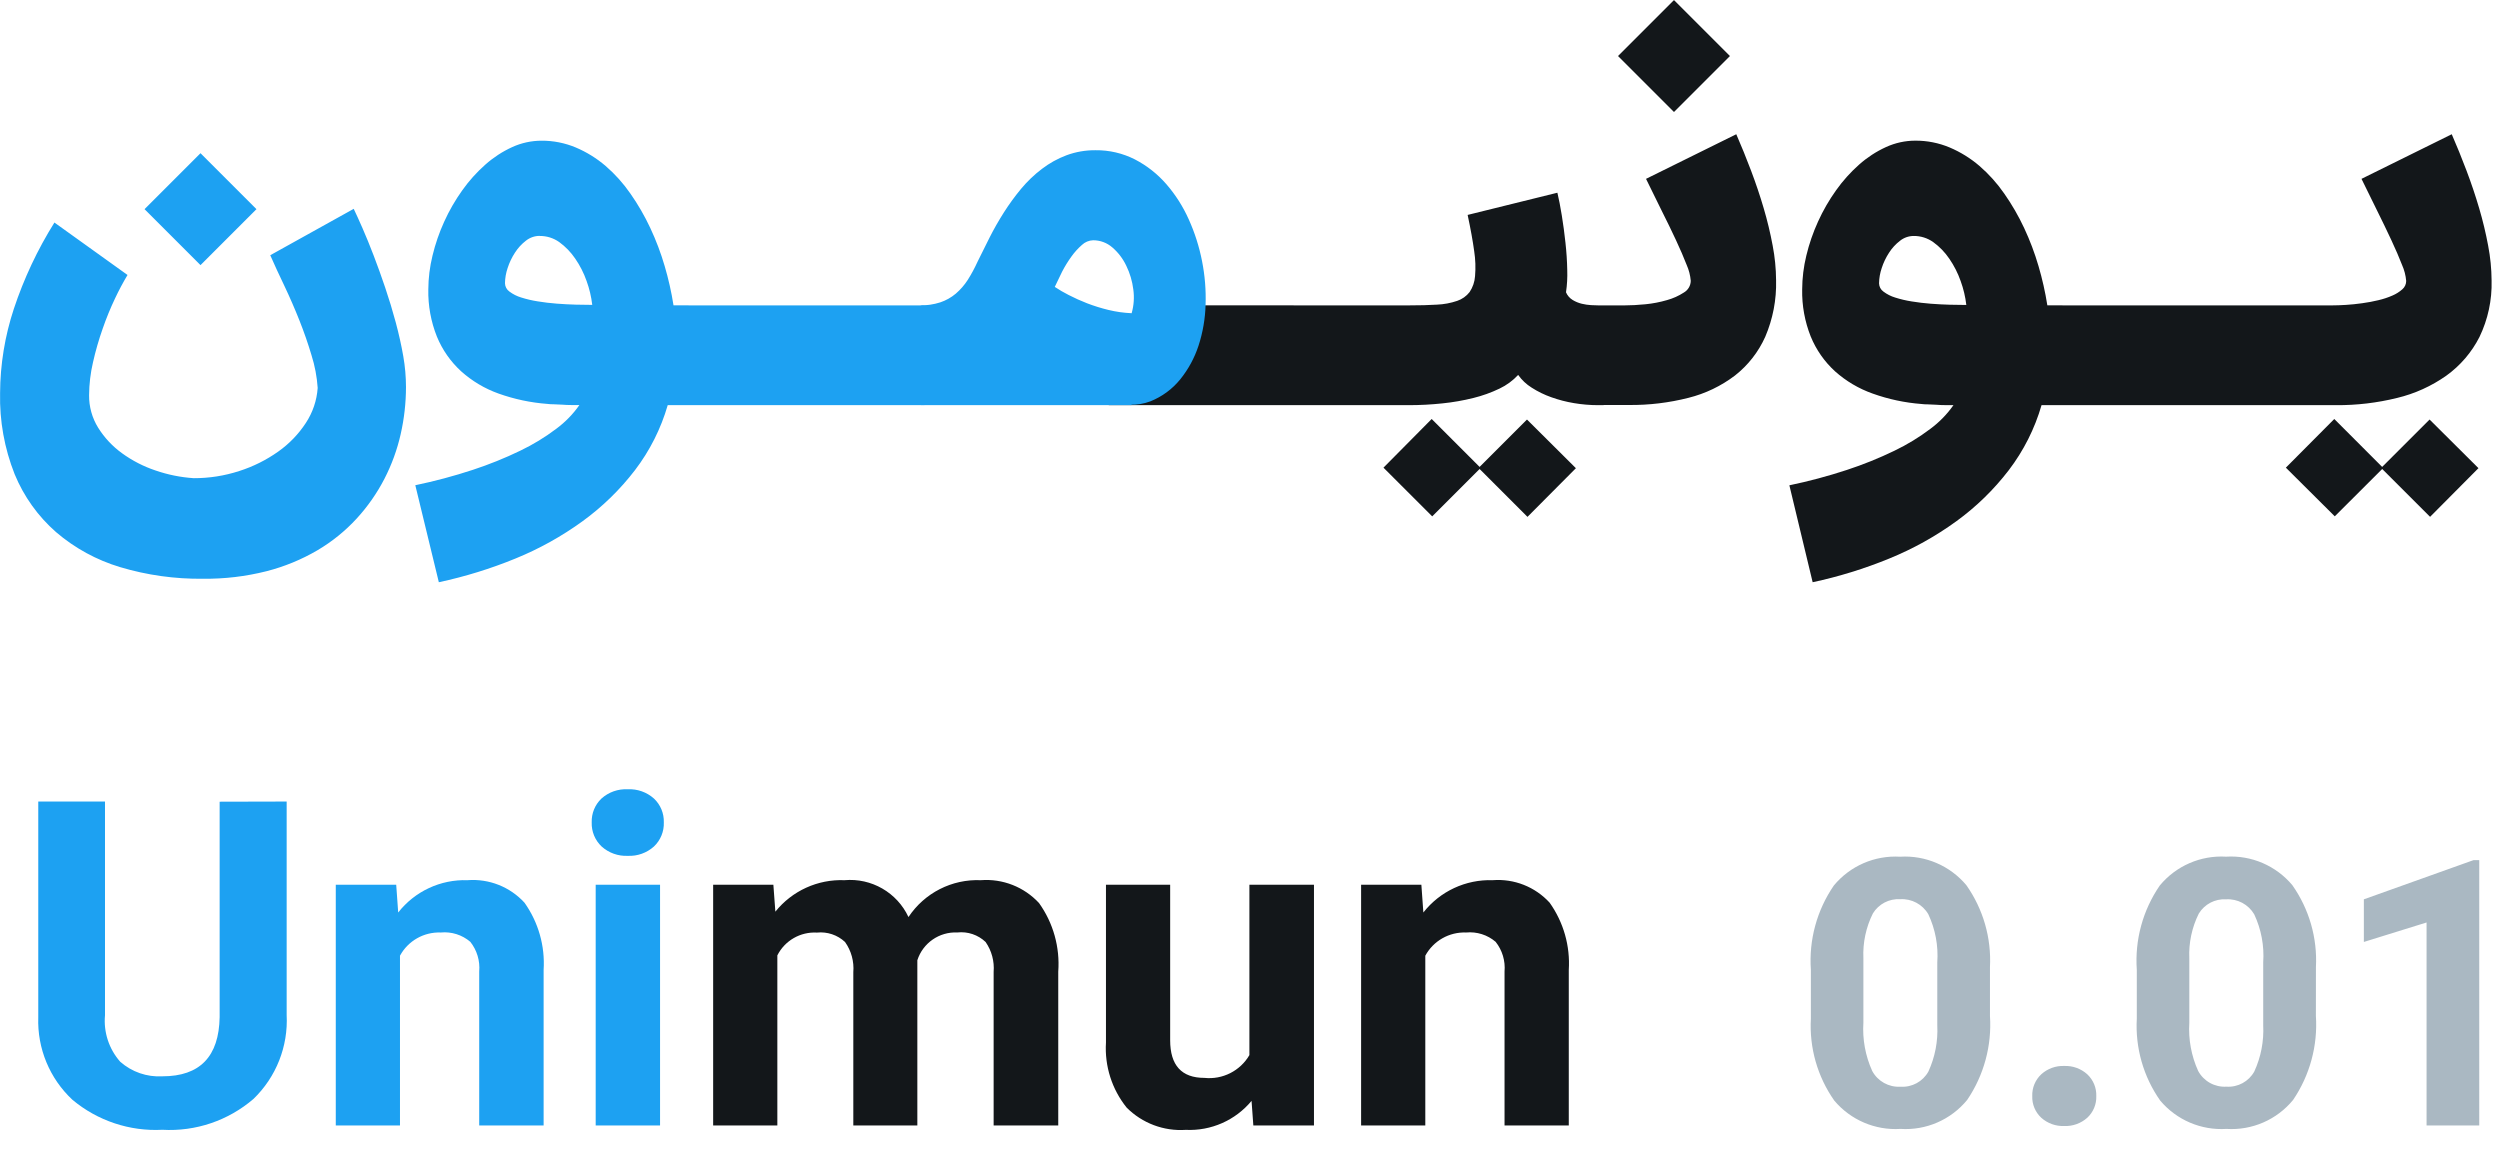
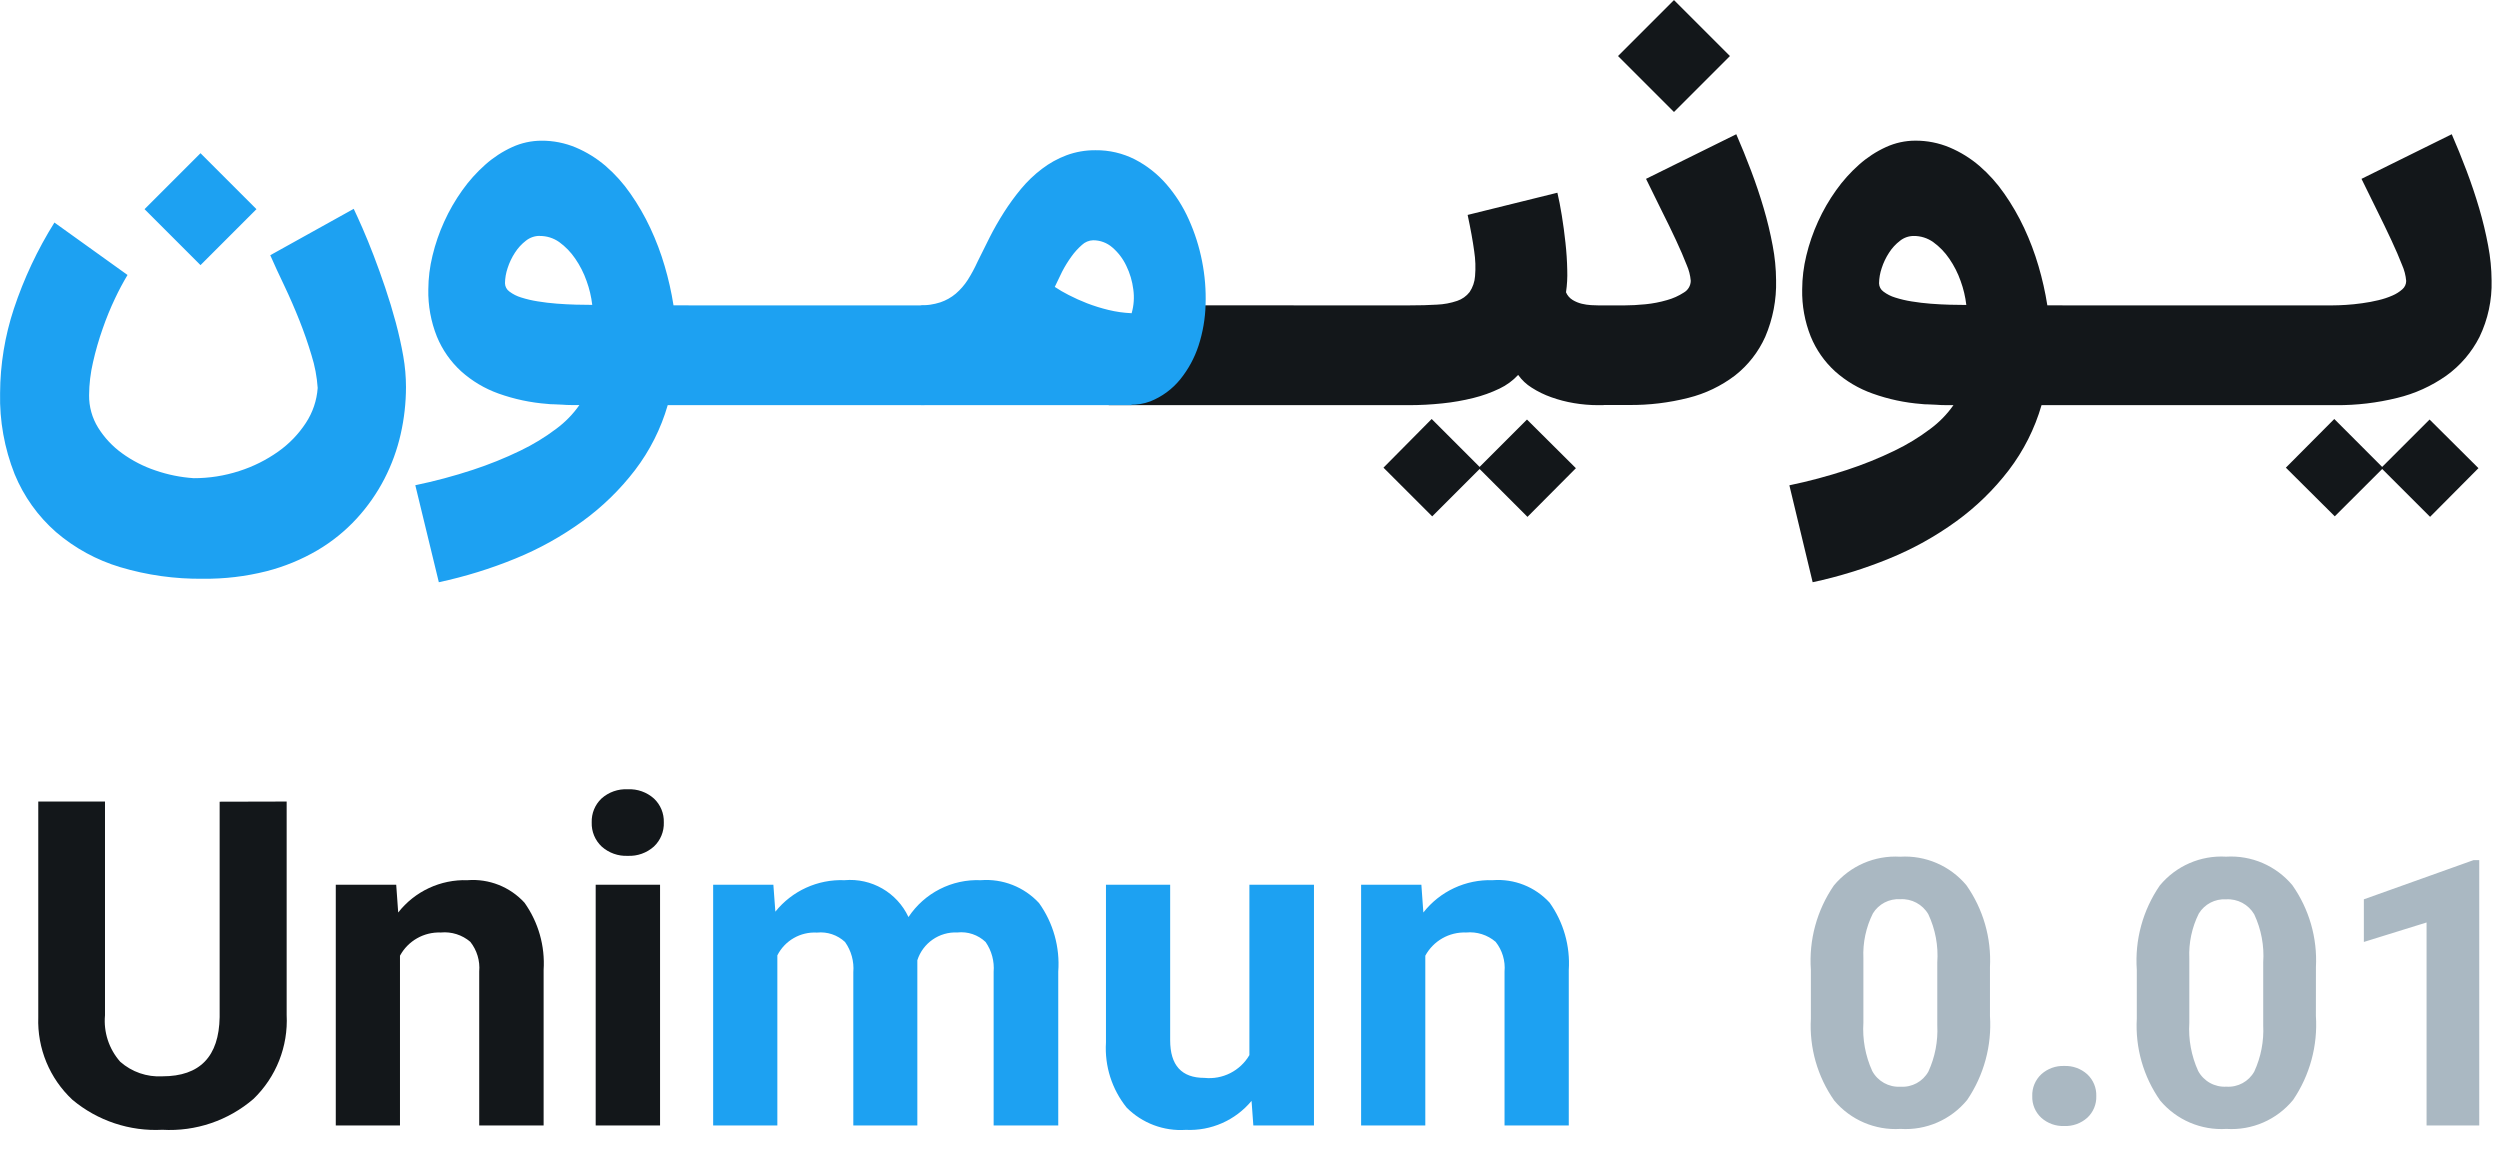
<svg xmlns="http://www.w3.org/2000/svg" viewBox="0 0 60.359 27.778">
-   <g id="version" transform="translate(-175.103 -725.959)">
-     <g id="Group_915" transform="translate(175 742.547)">
-       <path id="Path_7551" d="M6.619-7.82v5.151a2.632,2.632,0,0,1-.8,2.028,3.1,3.1,0,0,1-2.2.746A3.13,3.13,0,0,1,1.447-.619,2.6,2.6,0,0,1,.622-2.611V-7.82H2.233v5.16A1.491,1.491,0,0,0,2.6-1.538a1.415,1.415,0,0,0,1.019.352q1.358,0,1.382-1.43v-5.2ZM9.264-5.811l.048.67a2.038,2.038,0,0,1,1.674-.78,1.687,1.687,0,0,1,1.375.543,2.527,2.527,0,0,1,.462,1.624V0H11.268V-3.716a1.011,1.011,0,0,0-.215-.717.955.955,0,0,0-.713-.225,1.073,1.073,0,0,0-.985.56V0H7.805V-5.811ZM15.634,0H14.08V-5.811h1.554Zm-1.65-7.317a.761.761,0,0,1,.234-.574.881.881,0,0,1,.636-.225.882.882,0,0,1,.634.225.757.757,0,0,1,.237.574.764.764,0,0,1-.239.583.884.884,0,0,1-.631.225.884.884,0,0,1-.631-.225A.764.764,0,0,1,13.984-7.317Z" transform="translate(0.405 10.584)" fill="#1da1f2" stroke="rgba(0,0,0,0)" stroke-width="1" />
-       <path id="Path_7552" d="M4.743-2.645a3.235,3.235,0,0,1-.55,2.029,1.921,1.921,0,0,1-1.61.7A1.931,1.931,0,0,1,.984-.6,3.135,3.135,0,0,1,.419-2.579V-3.757A3.2,3.2,0,0,1,.974-5.793a1.929,1.929,0,0,1,1.6-.695,1.931,1.931,0,0,1,1.6.689,3.151,3.151,0,0,1,.569,1.976ZM3.471-3.937A2.346,2.346,0,0,0,3.254-5.1a.735.735,0,0,0-.679-.362.721.721,0,0,0-.659.344,2.2,2.2,0,0,0-.229,1.08v1.557A2.451,2.451,0,0,0,1.9-1.315a.725.725,0,0,0,.683.38A.715.715,0,0,0,3.256-1.3a2.388,2.388,0,0,0,.215-1.117ZM5.764-.708a.688.688,0,0,1,.219-.528.779.779,0,0,1,.552-.2.785.785,0,0,1,.556.2.688.688,0,0,1,.219.528.68.68,0,0,1-.217.522.787.787,0,0,1-.558.2.782.782,0,0,1-.554-.2A.68.68,0,0,1,5.764-.708Zm6.848-1.937a3.235,3.235,0,0,1-.55,2.029,1.921,1.921,0,0,1-1.61.7A1.931,1.931,0,0,1,8.853-.6a3.135,3.135,0,0,1-.565-1.976V-3.757a3.2,3.2,0,0,1,.556-2.037,1.929,1.929,0,0,1,1.6-.695,1.931,1.931,0,0,1,1.6.689,3.151,3.151,0,0,1,.569,1.976ZM11.34-3.937a2.346,2.346,0,0,0-.217-1.16.735.735,0,0,0-.679-.362.721.721,0,0,0-.659.344,2.2,2.2,0,0,0-.229,1.08v1.557a2.451,2.451,0,0,0,.213,1.162.725.725,0,0,0,.683.38.715.715,0,0,0,.673-.366,2.388,2.388,0,0,0,.215-1.117ZM16.556,0H15.284V-4.9l-1.514.47V-5.459l2.649-.947h.137Z" transform="translate(43.405 10.584)" fill="#aab8c2" stroke="rgba(0,0,0,0)" stroke-width="1" />
-       <path id="Path_7553" d="M18.37-5.811l.048.65a2.036,2.036,0,0,1,1.669-.76,1.554,1.554,0,0,1,1.545.89,1.993,1.993,0,0,1,1.746-.89,1.733,1.733,0,0,1,1.406.552,2.528,2.528,0,0,1,.464,1.657V0H23.688V-3.707a1.108,1.108,0,0,0-.194-.722.854.854,0,0,0-.682-.23.968.968,0,0,0-.966.67l0,3.989H20.3V-3.7a1.1,1.1,0,0,0-.2-.729.861.861,0,0,0-.677-.227,1.007,1.007,0,0,0-.957.55V0h-1.55V-5.811ZM29.915-.593a1.943,1.943,0,0,1-1.588.7A1.84,1.84,0,0,1,26.9-.43,2.281,2.281,0,0,1,26.4-2V-5.811h1.55v3.754q0,.909.827.909a1.122,1.122,0,0,0,1.086-.55V-5.811h1.559V0H29.958Zm4.1-5.218.048.67a2.038,2.038,0,0,1,1.674-.78,1.687,1.687,0,0,1,1.375.543,2.527,2.527,0,0,1,.462,1.624V0H36.023V-3.716a1.011,1.011,0,0,0-.215-.717.955.955,0,0,0-.713-.225,1.073,1.073,0,0,0-.985.56V0H32.56V-5.811Z" transform="translate(0.405 10.584)" fill="#13171a" stroke="rgba(0,0,0,0)" stroke-width="1" />
+   <g transform="translate(-175.103 -725.959)">
+     <g transform="translate(175 742.547)">
+       <path d="M6.619-7.82v5.151a2.632,2.632,0,0,1-.8,2.028,3.1,3.1,0,0,1-2.2.746A3.13,3.13,0,0,1,1.447-.619,2.6,2.6,0,0,1,.622-2.611V-7.82H2.233v5.16A1.491,1.491,0,0,0,2.6-1.538a1.415,1.415,0,0,0,1.019.352q1.358,0,1.382-1.43v-5.2ZM9.264-5.811l.048.67a2.038,2.038,0,0,1,1.674-.78,1.687,1.687,0,0,1,1.375.543,2.527,2.527,0,0,1,.462,1.624V0H11.268V-3.716a1.011,1.011,0,0,0-.215-.717.955.955,0,0,0-.713-.225,1.073,1.073,0,0,0-.985.56V0H7.805V-5.811ZM15.634,0H14.08V-5.811h1.554Zm-1.65-7.317a.761.761,0,0,1,.234-.574.881.881,0,0,1,.636-.225.882.882,0,0,1,.634.225.757.757,0,0,1,.237.574.764.764,0,0,1-.239.583.884.884,0,0,1-.631.225.884.884,0,0,1-.631-.225A.764.764,0,0,1,13.984-7.317Z" transform="translate(0.405 10.584)" fill="#13171a" stroke="rgba(0,0,0,0)" stroke-width="1" />
+       <path d="M4.743-2.645a3.235,3.235,0,0,1-.55,2.029,1.921,1.921,0,0,1-1.61.7A1.931,1.931,0,0,1,.984-.6,3.135,3.135,0,0,1,.419-2.579V-3.757A3.2,3.2,0,0,1,.974-5.793a1.929,1.929,0,0,1,1.6-.695,1.931,1.931,0,0,1,1.6.689,3.151,3.151,0,0,1,.569,1.976ZM3.471-3.937A2.346,2.346,0,0,0,3.254-5.1a.735.735,0,0,0-.679-.362.721.721,0,0,0-.659.344,2.2,2.2,0,0,0-.229,1.08v1.557A2.451,2.451,0,0,0,1.9-1.315a.725.725,0,0,0,.683.38A.715.715,0,0,0,3.256-1.3a2.388,2.388,0,0,0,.215-1.117ZM5.764-.708a.688.688,0,0,1,.219-.528.779.779,0,0,1,.552-.2.785.785,0,0,1,.556.2.688.688,0,0,1,.219.528.68.68,0,0,1-.217.522.787.787,0,0,1-.558.2.782.782,0,0,1-.554-.2A.68.68,0,0,1,5.764-.708Zm6.848-1.937a3.235,3.235,0,0,1-.55,2.029,1.921,1.921,0,0,1-1.61.7A1.931,1.931,0,0,1,8.853-.6a3.135,3.135,0,0,1-.565-1.976V-3.757a3.2,3.2,0,0,1,.556-2.037,1.929,1.929,0,0,1,1.6-.695,1.931,1.931,0,0,1,1.6.689,3.151,3.151,0,0,1,.569,1.976ZM11.34-3.937a2.346,2.346,0,0,0-.217-1.16.735.735,0,0,0-.679-.362.721.721,0,0,0-.659.344,2.2,2.2,0,0,0-.229,1.08v1.557a2.451,2.451,0,0,0,.213,1.162.725.725,0,0,0,.683.38.715.715,0,0,0,.673-.366,2.388,2.388,0,0,0,.215-1.117ZM16.556,0H15.284V-4.9l-1.514.47V-5.459l2.649-.947h.137Z" transform="translate(43.405 10.584)" fill="#aab8c2" stroke="rgba(0,0,0,0)" stroke-width="1" />
+       <path d="M18.37-5.811l.048.65a2.036,2.036,0,0,1,1.669-.76,1.554,1.554,0,0,1,1.545.89,1.993,1.993,0,0,1,1.746-.89,1.733,1.733,0,0,1,1.406.552,2.528,2.528,0,0,1,.464,1.657V0H23.688V-3.707a1.108,1.108,0,0,0-.194-.722.854.854,0,0,0-.682-.23.968.968,0,0,0-.966.67l0,3.989H20.3V-3.7a1.1,1.1,0,0,0-.2-.729.861.861,0,0,0-.677-.227,1.007,1.007,0,0,0-.957.55V0h-1.55V-5.811ZM29.915-.593a1.943,1.943,0,0,1-1.588.7A1.84,1.84,0,0,1,26.9-.43,2.281,2.281,0,0,1,26.4-2V-5.811h1.55v3.754q0,.909.827.909a1.122,1.122,0,0,0,1.086-.55V-5.811h1.559V0H29.958Zm4.1-5.218.048.67a2.038,2.038,0,0,1,1.674-.78,1.687,1.687,0,0,1,1.375.543,2.527,2.527,0,0,1,.462,1.624V0H36.023V-3.716a1.011,1.011,0,0,0-.215-.717.955.955,0,0,0-.713-.225,1.073,1.073,0,0,0-.985.56V0H32.56V-5.811Z" transform="translate(0.405 10.584)" fill="#1da1f2" stroke="rgba(0,0,0,0)" stroke-width="1" />
    </g>
-     <g id="Group_831" transform="translate(175 720)">
-       <path id="Path_7554" d="M-26.77-1.8V.609h-6.764l.647-2.41Zm5.186,0V.609h-.134A3.513,3.513,0,0,1-22.3.56,3.164,3.164,0,0,1-22.85.417a2.267,2.267,0,0,1-.472-.231,1.134,1.134,0,0,1-.326-.307A1.49,1.49,0,0,1-24.1.21a3.246,3.246,0,0,1-.627.225,5.311,5.311,0,0,1-.749.131,7.671,7.671,0,0,1-.81.043h-.724V-1.8h.724q.39,0,.679-.018a1.734,1.734,0,0,0,.487-.091.636.636,0,0,0,.3-.213.786.786,0,0,0,.131-.383,2.539,2.539,0,0,0-.021-.606q-.049-.362-.158-.873l2.167-.536q.055.231.107.551t.088.657q.037.338.043.657a3,3,0,0,1-.03.539.4.4,0,0,0,.161.186.779.779,0,0,0,.222.091,1.282,1.282,0,0,0,.222.033q.107.006.173.006Zm-2.995,3.95-1.144,1.144L-26.9,2.118-25.736.943-24.579,2.1-23.435.956l1.181,1.175-1.169,1.175Zm2.751-3.95h.755q.219,0,.5-.027a2.854,2.854,0,0,0,.517-.1,1.457,1.457,0,0,0,.408-.183.332.332,0,0,0,.167-.283,1.2,1.2,0,0,0-.1-.387q-.1-.259-.259-.6T-20.19-4.1l-.371-.755,2.179-1.077q.183.42.356.877t.307.913a9.043,9.043,0,0,1,.216.9,4.6,4.6,0,0,1,.082.834,3.251,3.251,0,0,1-.262,1.367,2.472,2.472,0,0,1-.73.934,3.092,3.092,0,0,1-1.123.539,5.611,5.611,0,0,1-1.44.173h-.852Zm1.942-4.669-1.351-1.351,1.351-1.351,1.351,1.351ZM-17.1,2.544a12.7,12.7,0,0,0,1.388-.371,9.234,9.234,0,0,0,1.147-.463,5.09,5.09,0,0,0,.87-.53,2.487,2.487,0,0,0,.557-.572l-.2,0q-.11,0-.216-.009l-.2-.009q-.094,0-.155-.009A4.506,4.506,0,0,1-15.09.329,2.726,2.726,0,0,1-16-.21a2.342,2.342,0,0,1-.584-.837,2.921,2.921,0,0,1-.207-1.138,3.5,3.5,0,0,1,.1-.816,4.526,4.526,0,0,1,.283-.822,4.478,4.478,0,0,1,.435-.755,3.656,3.656,0,0,1,.557-.621,2.6,2.6,0,0,1,.648-.423,1.706,1.706,0,0,1,.709-.155,2.108,2.108,0,0,1,.828.164,2.759,2.759,0,0,1,.721.447,3.557,3.557,0,0,1,.6.67,5.531,5.531,0,0,1,.478.828,6.4,6.4,0,0,1,.347.919,7.44,7.44,0,0,1,.213.947h.365V.609h-.505a4.773,4.773,0,0,1-.791,1.57,6.134,6.134,0,0,1-1.266,1.233,7.707,7.707,0,0,1-1.619.9,10.878,10.878,0,0,1-1.85.572Zm3-6.02a.532.532,0,0,0-.329.116,1.134,1.134,0,0,0-.265.289,1.559,1.559,0,0,0-.177.371,1.2,1.2,0,0,0-.064.368.252.252,0,0,0,.107.2.9.9,0,0,0,.283.143,2.668,2.668,0,0,0,.4.094q.225.037.46.055t.457.024q.222.006.4.006a2.535,2.535,0,0,0-.137-.578,2.279,2.279,0,0,0-.274-.539,1.6,1.6,0,0,0-.387-.4A.8.8,0,0,0-14.1-3.476ZM-4.979-1.8V.609h-5.764V-1.8Zm-.243,0h1.23q.146,0,.335-.012t.387-.04q.2-.027.39-.073a1.918,1.918,0,0,0,.341-.113.875.875,0,0,0,.24-.152.266.266,0,0,0,.091-.2,1.2,1.2,0,0,0-.1-.387q-.1-.259-.259-.6T-2.916-4.1l-.371-.755,2.179-1.077q.183.42.356.877t.307.913a9.044,9.044,0,0,1,.216.9A4.6,4.6,0,0,1-.146-2.4,2.96,2.96,0,0,1-.438-1.038a2.6,2.6,0,0,1-.8.934,3.458,3.458,0,0,1-1.19.539A5.971,5.971,0,0,1-3.9.609H-5.223Zm2.435,3.95L-3.932,3.293-5.113,2.118-3.944.943-2.788,2.1-1.643.956-.463,2.13-1.631,3.305Z" transform="translate(60.405 15.132)" fill="#13171a" />
-       <path id="Path_7556" d="M-32.984-1.5V.609h-5.072V-1.8Z" transform="translate(60.405 15.132)" fill="#1da1f2" />
-       <path id="Path_7555" d="M-24.4,4.8A6.691,6.691,0,0,1-26.4,4.52a4.257,4.257,0,0,1-1.549-.846,3.768,3.768,0,0,1-1-1.4A5.013,5.013,0,0,1-29.3.317a6.6,6.6,0,0,1,.332-2.033A9.665,9.665,0,0,1-27.988-3.8l1.765,1.266a6.331,6.331,0,0,0-.3.563,7.061,7.061,0,0,0-.3.733,7.192,7.192,0,0,0-.234.813,3.6,3.6,0,0,0-.094.794,1.459,1.459,0,0,0,.219.785,2.2,2.2,0,0,0,.575.615,2.993,2.993,0,0,0,.81.417,3.546,3.546,0,0,0,.922.186,3.516,3.516,0,0,0,1.1-.173,3.428,3.428,0,0,0,.94-.469,2.561,2.561,0,0,0,.667-.691,1.756,1.756,0,0,0,.286-.846A3.368,3.368,0,0,0-21.782-.6q-.125-.42-.292-.84t-.359-.825q-.192-.4-.344-.746l2.015-1.12q.085.177.213.469t.268.657q.14.365.28.779t.253.834q.113.42.183.822A4.347,4.347,0,0,1-19.5.17a5.153,5.153,0,0,1-.128,1.138,4.532,4.532,0,0,1-.393,1.08,4.423,4.423,0,0,1-.667.956,4.146,4.146,0,0,1-.947.767,4.771,4.771,0,0,1-1.236.508A5.987,5.987,0,0,1-24.4,4.8Zm-.061-7.572-1.351-1.351,1.351-1.351,1.351,1.351Zm5.186,5.314a12.7,12.7,0,0,0,1.388-.371,9.234,9.234,0,0,0,1.147-.463,5.09,5.09,0,0,0,.87-.53,2.487,2.487,0,0,0,.557-.572l-.2,0q-.11,0-.216-.009l-.2-.009q-.094,0-.155-.009a4.506,4.506,0,0,1-1.181-.25A2.726,2.726,0,0,1-18.17-.21a2.342,2.342,0,0,1-.584-.837,2.921,2.921,0,0,1-.207-1.138A3.5,3.5,0,0,1-18.86-3a4.526,4.526,0,0,1,.283-.822,4.478,4.478,0,0,1,.435-.755,3.656,3.656,0,0,1,.557-.621,2.6,2.6,0,0,1,.648-.423,1.706,1.706,0,0,1,.709-.155,2.108,2.108,0,0,1,.828.164,2.759,2.759,0,0,1,.721.447,3.557,3.557,0,0,1,.6.67,5.531,5.531,0,0,1,.478.828,6.4,6.4,0,0,1,.347.919,7.44,7.44,0,0,1,.213.947h.365V.609h-.505a4.773,4.773,0,0,1-.791,1.57,6.134,6.134,0,0,1-1.266,1.233,7.707,7.707,0,0,1-1.619.9,10.878,10.878,0,0,1-1.85.572Zm3-6.02a.532.532,0,0,0-.329.116,1.134,1.134,0,0,0-.265.289,1.559,1.559,0,0,0-.177.371,1.2,1.2,0,0,0-.064.368.252.252,0,0,0,.107.2.9.9,0,0,0,.283.143,2.668,2.668,0,0,0,.4.094q.225.037.46.055t.457.024q.222.006.4.006a2.535,2.535,0,0,0-.137-.578,2.279,2.279,0,0,0-.274-.539,1.6,1.6,0,0,0-.387-.4A.8.8,0,0,0-16.27-3.476ZM-7.152-1.8V.609h-5.764V-1.8ZM-1.528.517a1.292,1.292,0,0,1-.5.082,3.014,3.014,0,0,1-.6-.07A5.423,5.423,0,0,1-3.26.35Q-3.585.237-3.893.1t-.572-.271Q-4.73-.3-4.918-.414a2.191,2.191,0,0,1-.414.441,2.418,2.418,0,0,1-.517.32,2.842,2.842,0,0,1-.6.195A3.182,3.182,0,0,1-7.1.609H-7.4V-1.8H-7.1a1.54,1.54,0,0,0,.5-.073,1.146,1.146,0,0,0,.374-.21,1.538,1.538,0,0,0,.289-.332A3.664,3.664,0,0,0-5.7-2.855q.134-.274.289-.581t.347-.609a5.577,5.577,0,0,1,.417-.572,3.062,3.062,0,0,1,.5-.478,2.323,2.323,0,0,1,.593-.329,1.967,1.967,0,0,1,.7-.122,2.041,2.041,0,0,1,.953.222,2.567,2.567,0,0,1,.755.593A3.437,3.437,0,0,1-.6-3.874,4.593,4.593,0,0,1-.28-2.867,4.6,4.6,0,0,1-.195-1.814a3.484,3.484,0,0,1-.17.986,2.561,2.561,0,0,1-.441.813A1.781,1.781,0,0,1-1.528.517ZM-2.91-3.372a.412.412,0,0,0-.271.113,1.638,1.638,0,0,0-.253.28,2.924,2.924,0,0,0-.225.365q-.1.2-.177.368a3.221,3.221,0,0,0,.335.195,4.605,4.605,0,0,0,.444.2,4.174,4.174,0,0,0,.517.161,2.866,2.866,0,0,0,.56.079,1.386,1.386,0,0,0,.04-.575,1.8,1.8,0,0,0-.17-.572A1.334,1.334,0,0,0-2.447-3.2.7.7,0,0,0-2.91-3.372Z" transform="translate(29.405 15.132)" fill="#1da1f2" />
+     <g transform="translate(175 720)">
+       <path d="M-26.77-1.8V.609h-6.764l.647-2.41Zm5.186,0V.609h-.134A3.513,3.513,0,0,1-22.3.56,3.164,3.164,0,0,1-22.85.417a2.267,2.267,0,0,1-.472-.231,1.134,1.134,0,0,1-.326-.307A1.49,1.49,0,0,1-24.1.21a3.246,3.246,0,0,1-.627.225,5.311,5.311,0,0,1-.749.131,7.671,7.671,0,0,1-.81.043h-.724V-1.8h.724q.39,0,.679-.018a1.734,1.734,0,0,0,.487-.091.636.636,0,0,0,.3-.213.786.786,0,0,0,.131-.383,2.539,2.539,0,0,0-.021-.606q-.049-.362-.158-.873l2.167-.536q.055.231.107.551t.088.657q.037.338.043.657a3,3,0,0,1-.03.539.4.4,0,0,0,.161.186.779.779,0,0,0,.222.091,1.282,1.282,0,0,0,.222.033q.107.006.173.006Zm-2.995,3.95-1.144,1.144L-26.9,2.118-25.736.943-24.579,2.1-23.435.956l1.181,1.175-1.169,1.175Zm2.751-3.95h.755q.219,0,.5-.027a2.854,2.854,0,0,0,.517-.1,1.457,1.457,0,0,0,.408-.183.332.332,0,0,0,.167-.283,1.2,1.2,0,0,0-.1-.387q-.1-.259-.259-.6T-20.19-4.1l-.371-.755,2.179-1.077q.183.42.356.877t.307.913a9.043,9.043,0,0,1,.216.9,4.6,4.6,0,0,1,.082.834,3.251,3.251,0,0,1-.262,1.367,2.472,2.472,0,0,1-.73.934,3.092,3.092,0,0,1-1.123.539,5.611,5.611,0,0,1-1.44.173h-.852Zm1.942-4.669-1.351-1.351,1.351-1.351,1.351,1.351ZM-17.1,2.544a12.7,12.7,0,0,0,1.388-.371,9.234,9.234,0,0,0,1.147-.463,5.09,5.09,0,0,0,.87-.53,2.487,2.487,0,0,0,.557-.572l-.2,0q-.11,0-.216-.009l-.2-.009q-.094,0-.155-.009A4.506,4.506,0,0,1-15.09.329,2.726,2.726,0,0,1-16-.21a2.342,2.342,0,0,1-.584-.837,2.921,2.921,0,0,1-.207-1.138,3.5,3.5,0,0,1,.1-.816,4.526,4.526,0,0,1,.283-.822,4.478,4.478,0,0,1,.435-.755,3.656,3.656,0,0,1,.557-.621,2.6,2.6,0,0,1,.648-.423,1.706,1.706,0,0,1,.709-.155,2.108,2.108,0,0,1,.828.164,2.759,2.759,0,0,1,.721.447,3.557,3.557,0,0,1,.6.67,5.531,5.531,0,0,1,.478.828,6.4,6.4,0,0,1,.347.919,7.44,7.44,0,0,1,.213.947h.365V.609h-.505a4.773,4.773,0,0,1-.791,1.57,6.134,6.134,0,0,1-1.266,1.233,7.707,7.707,0,0,1-1.619.9,10.878,10.878,0,0,1-1.85.572Zm3-6.02a.532.532,0,0,0-.329.116,1.134,1.134,0,0,0-.265.289,1.559,1.559,0,0,0-.177.371,1.2,1.2,0,0,0-.064.368.252.252,0,0,0,.107.2.9.9,0,0,0,.283.143,2.668,2.668,0,0,0,.4.094q.225.037.46.055t.457.024q.222.006.4.006a2.535,2.535,0,0,0-.137-.578,2.279,2.279,0,0,0-.274-.539,1.6,1.6,0,0,0-.387-.4A.8.8,0,0,0-14.1-3.476ZM-4.979-1.8V.609h-5.764V-1.8Zm-.243,0h1.23q.146,0,.335-.012t.387-.04q.2-.027.39-.073a1.918,1.918,0,0,0,.341-.113.875.875,0,0,0,.24-.152.266.266,0,0,0,.091-.2,1.2,1.2,0,0,0-.1-.387q-.1-.259-.259-.6T-2.916-4.1l-.371-.755,2.179-1.077q.183.42.356.877t.307.913a9.044,9.044,0,0,1,.216.9A4.6,4.6,0,0,1-.146-2.4,2.96,2.96,0,0,1-.438-1.038a2.6,2.6,0,0,1-.8.934,3.458,3.458,0,0,1-1.19.539A5.971,5.971,0,0,1-3.9.609H-5.223Zm2.435,3.95L-3.932,3.293-5.113,2.118-3.944.943-2.788,2.1-1.643.956-.463,2.13-1.631,3.305Z" transform="translate(60.405 15.132)" fill="#13171a" />
+       <path d="M-32.984-1.5V.609h-5.072V-1.8Z" transform="translate(60.405 15.132)" fill="#1da1f2" />
+       <path d="M-24.4,4.8A6.691,6.691,0,0,1-26.4,4.52a4.257,4.257,0,0,1-1.549-.846,3.768,3.768,0,0,1-1-1.4A5.013,5.013,0,0,1-29.3.317a6.6,6.6,0,0,1,.332-2.033A9.665,9.665,0,0,1-27.988-3.8l1.765,1.266a6.331,6.331,0,0,0-.3.563,7.061,7.061,0,0,0-.3.733,7.192,7.192,0,0,0-.234.813,3.6,3.6,0,0,0-.094.794,1.459,1.459,0,0,0,.219.785,2.2,2.2,0,0,0,.575.615,2.993,2.993,0,0,0,.81.417,3.546,3.546,0,0,0,.922.186,3.516,3.516,0,0,0,1.1-.173,3.428,3.428,0,0,0,.94-.469,2.561,2.561,0,0,0,.667-.691,1.756,1.756,0,0,0,.286-.846A3.368,3.368,0,0,0-21.782-.6q-.125-.42-.292-.84t-.359-.825q-.192-.4-.344-.746l2.015-1.12q.085.177.213.469t.268.657q.14.365.28.779t.253.834q.113.42.183.822A4.347,4.347,0,0,1-19.5.17a5.153,5.153,0,0,1-.128,1.138,4.532,4.532,0,0,1-.393,1.08,4.423,4.423,0,0,1-.667.956,4.146,4.146,0,0,1-.947.767,4.771,4.771,0,0,1-1.236.508A5.987,5.987,0,0,1-24.4,4.8Zm-.061-7.572-1.351-1.351,1.351-1.351,1.351,1.351Zm5.186,5.314a12.7,12.7,0,0,0,1.388-.371,9.234,9.234,0,0,0,1.147-.463,5.09,5.09,0,0,0,.87-.53,2.487,2.487,0,0,0,.557-.572l-.2,0q-.11,0-.216-.009l-.2-.009q-.094,0-.155-.009a4.506,4.506,0,0,1-1.181-.25A2.726,2.726,0,0,1-18.17-.21a2.342,2.342,0,0,1-.584-.837,2.921,2.921,0,0,1-.207-1.138A3.5,3.5,0,0,1-18.86-3a4.526,4.526,0,0,1,.283-.822,4.478,4.478,0,0,1,.435-.755,3.656,3.656,0,0,1,.557-.621,2.6,2.6,0,0,1,.648-.423,1.706,1.706,0,0,1,.709-.155,2.108,2.108,0,0,1,.828.164,2.759,2.759,0,0,1,.721.447,3.557,3.557,0,0,1,.6.67,5.531,5.531,0,0,1,.478.828,6.4,6.4,0,0,1,.347.919,7.44,7.44,0,0,1,.213.947h.365V.609h-.505a4.773,4.773,0,0,1-.791,1.57,6.134,6.134,0,0,1-1.266,1.233,7.707,7.707,0,0,1-1.619.9,10.878,10.878,0,0,1-1.85.572Zm3-6.02a.532.532,0,0,0-.329.116,1.134,1.134,0,0,0-.265.289,1.559,1.559,0,0,0-.177.371,1.2,1.2,0,0,0-.064.368.252.252,0,0,0,.107.2.9.9,0,0,0,.283.143,2.668,2.668,0,0,0,.4.094q.225.037.46.055t.457.024q.222.006.4.006a2.535,2.535,0,0,0-.137-.578,2.279,2.279,0,0,0-.274-.539,1.6,1.6,0,0,0-.387-.4A.8.8,0,0,0-16.27-3.476ZM-7.152-1.8V.609h-5.764V-1.8ZM-1.528.517a1.292,1.292,0,0,1-.5.082,3.014,3.014,0,0,1-.6-.07A5.423,5.423,0,0,1-3.26.35Q-3.585.237-3.893.1t-.572-.271Q-4.73-.3-4.918-.414a2.191,2.191,0,0,1-.414.441,2.418,2.418,0,0,1-.517.32,2.842,2.842,0,0,1-.6.195A3.182,3.182,0,0,1-7.1.609H-7.4V-1.8H-7.1a1.54,1.54,0,0,0,.5-.073,1.146,1.146,0,0,0,.374-.21,1.538,1.538,0,0,0,.289-.332A3.664,3.664,0,0,0-5.7-2.855q.134-.274.289-.581t.347-.609a5.577,5.577,0,0,1,.417-.572,3.062,3.062,0,0,1,.5-.478,2.323,2.323,0,0,1,.593-.329,1.967,1.967,0,0,1,.7-.122,2.041,2.041,0,0,1,.953.222,2.567,2.567,0,0,1,.755.593A3.437,3.437,0,0,1-.6-3.874,4.593,4.593,0,0,1-.28-2.867,4.6,4.6,0,0,1-.195-1.814a3.484,3.484,0,0,1-.17.986,2.561,2.561,0,0,1-.441.813A1.781,1.781,0,0,1-1.528.517ZM-2.91-3.372a.412.412,0,0,0-.271.113,1.638,1.638,0,0,0-.253.28,2.924,2.924,0,0,0-.225.365q-.1.2-.177.368a3.221,3.221,0,0,0,.335.195,4.605,4.605,0,0,0,.444.2,4.174,4.174,0,0,0,.517.161,2.866,2.866,0,0,0,.56.079,1.386,1.386,0,0,0,.04-.575,1.8,1.8,0,0,0-.17-.572A1.334,1.334,0,0,0-2.447-3.2.7.7,0,0,0-2.91-3.372Z" transform="translate(29.405 15.132)" fill="#1da1f2" />
    </g>
  </g>
</svg>
